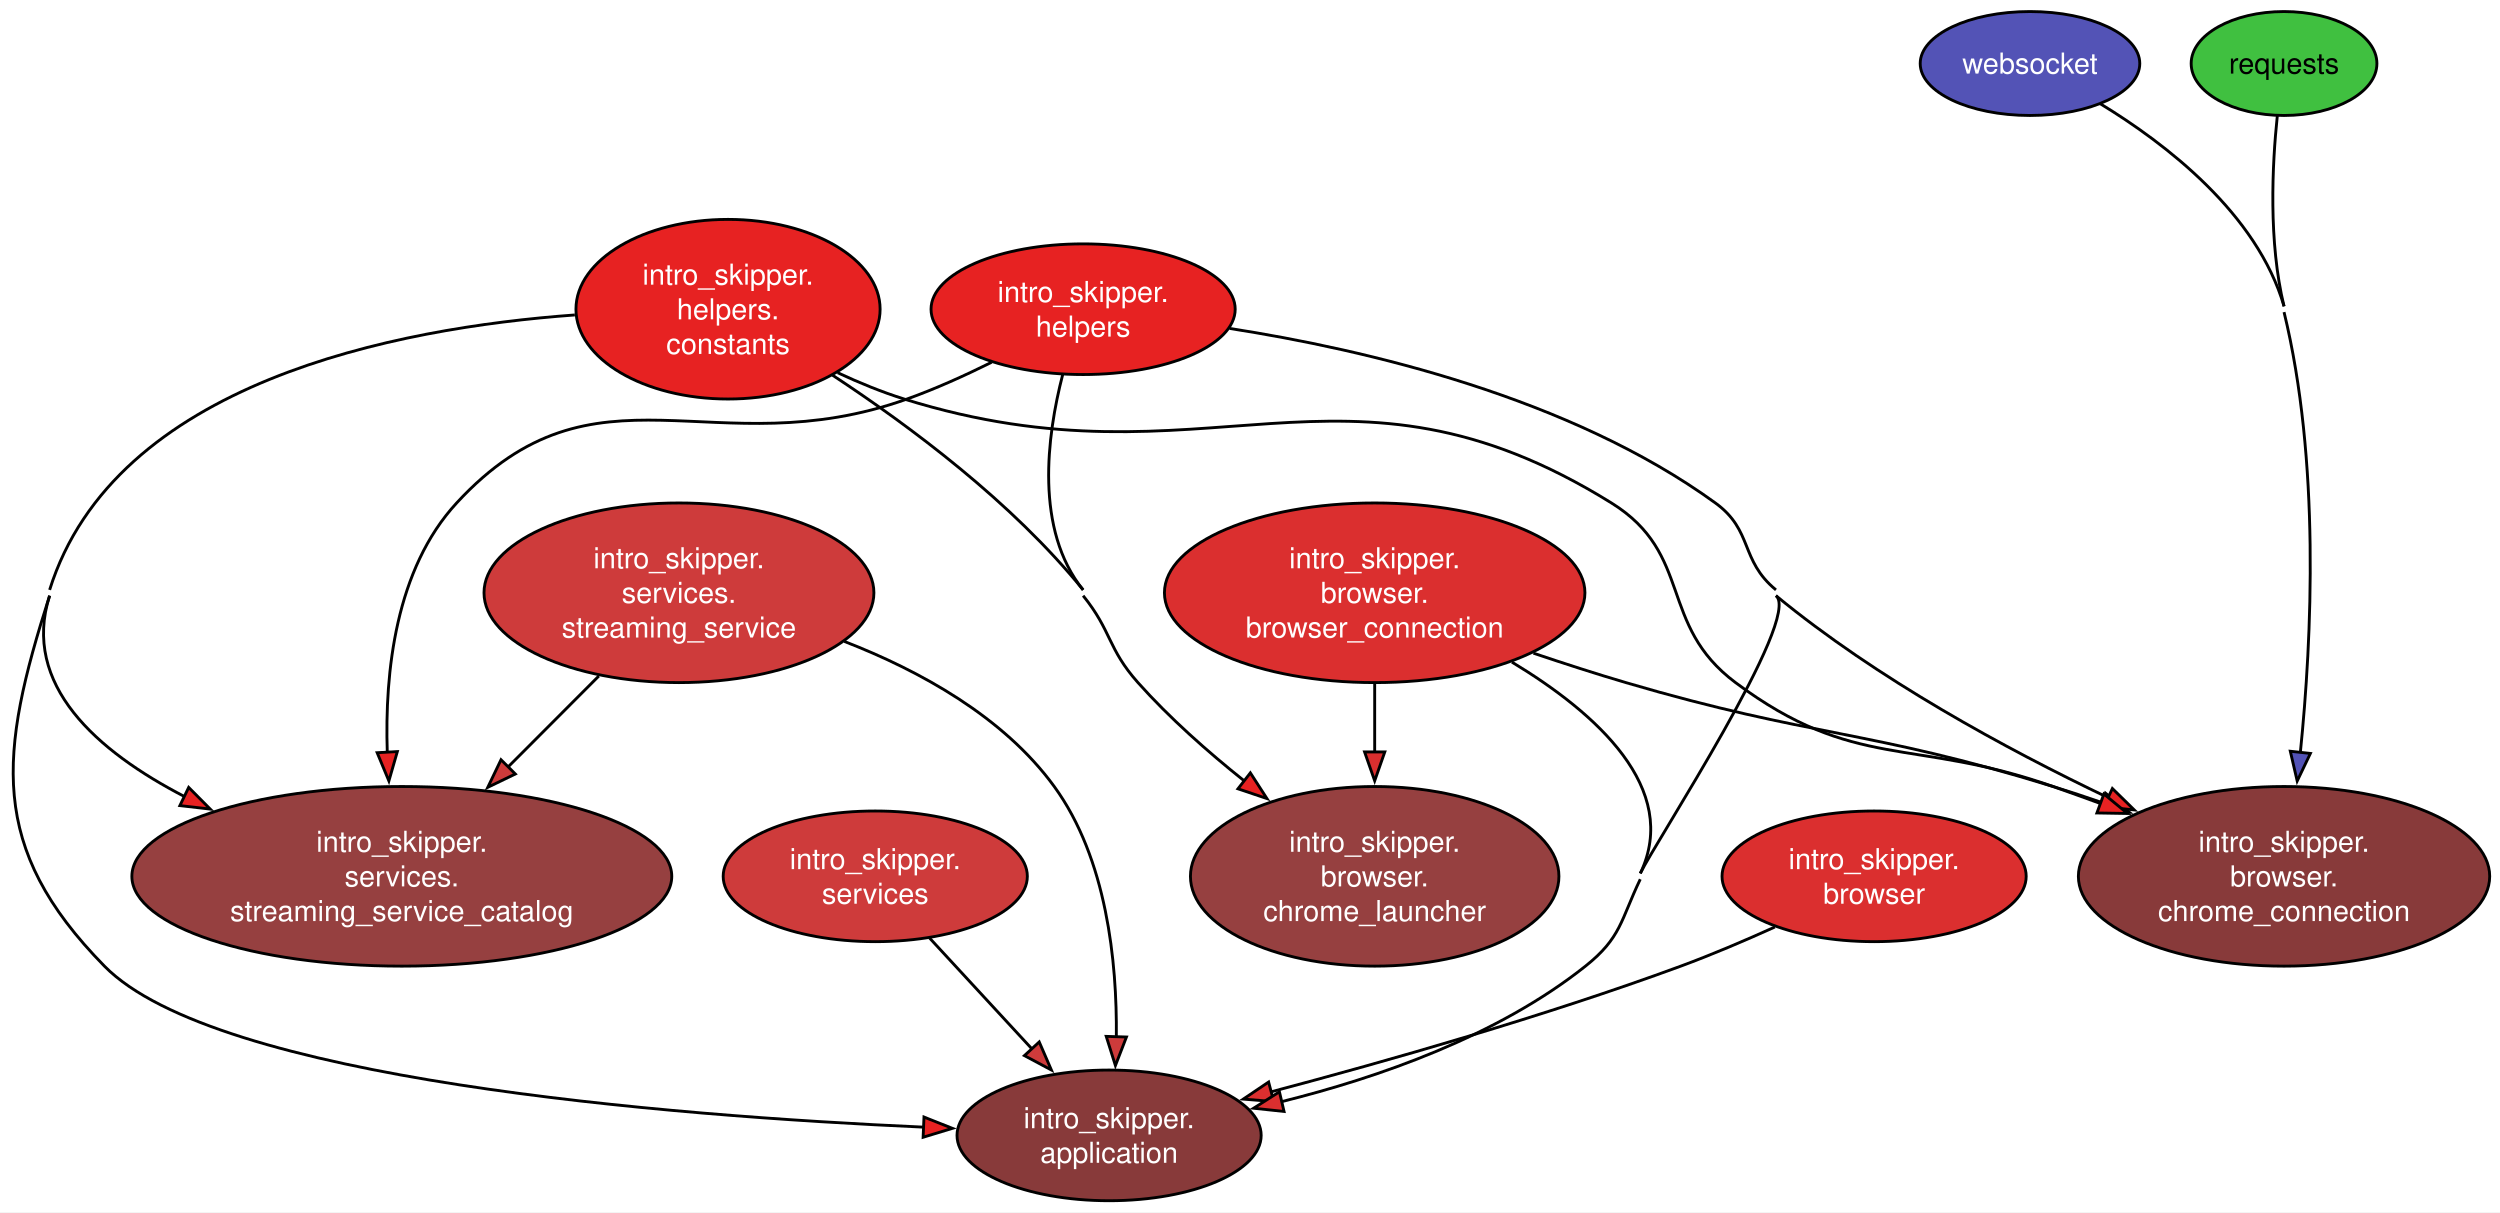
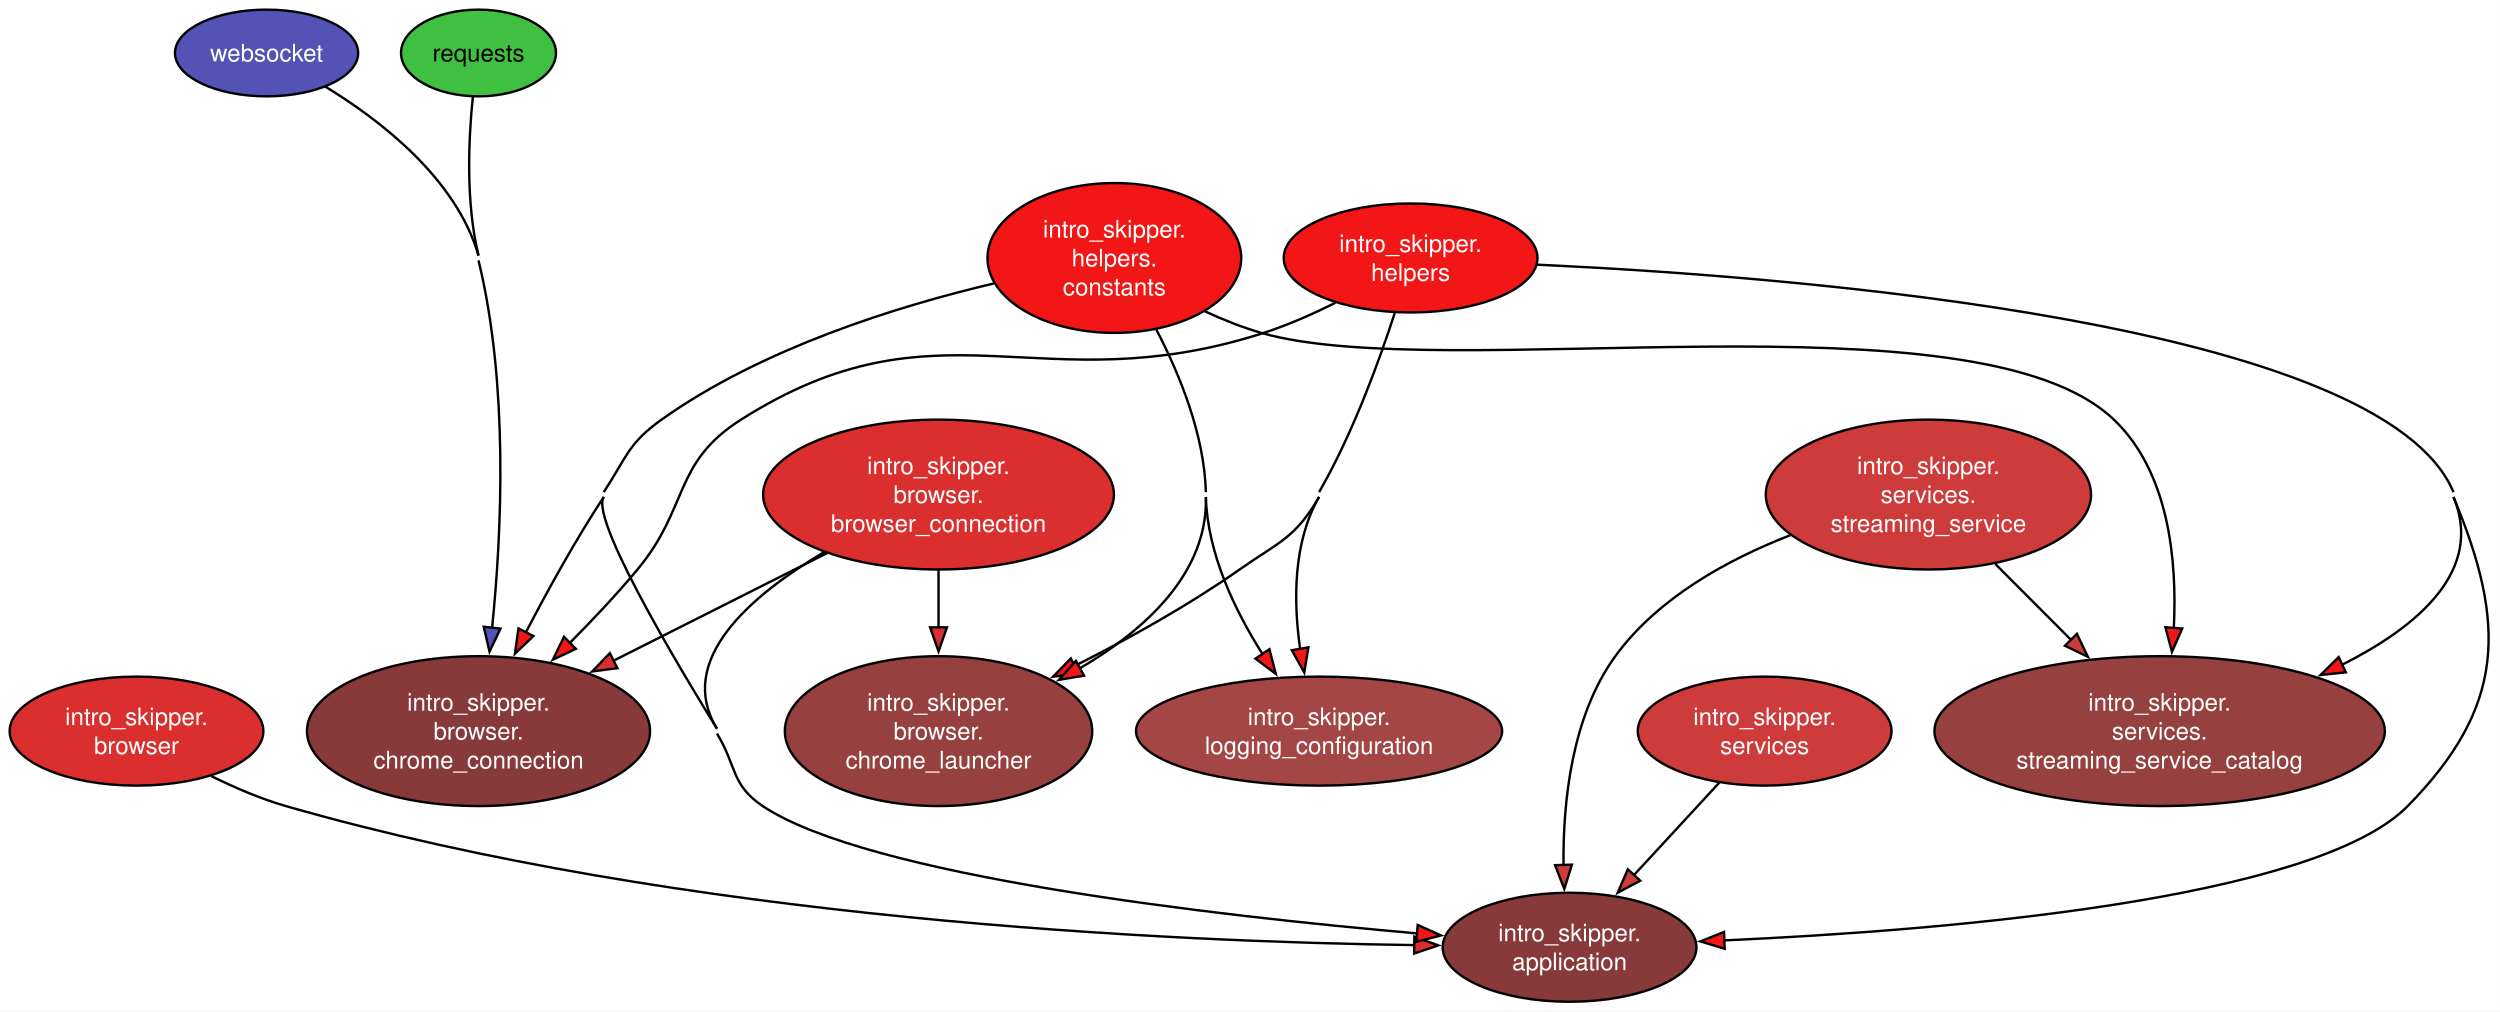
- <svg xmlns="http://www.w3.org/2000/svg" width="866pt" height="420pt" viewBox="0.00 0.00 866.00 420.00">
+ <svg xmlns="http://www.w3.org/2000/svg" width="1038pt" height="420pt" viewBox="0.00 0.00 1038.00 420.00">
  <g id="graph0" class="graph" transform="scale(1 1) rotate(0) translate(4 415.93)">
    <style>.edge&gt;path:hover{stroke-width:8}</style>
-     <polygon fill="white" stroke="none" points="-4,4 -4,-415.93 862.43,-415.93 862.43,4 -4,4" />
+     <polygon fill="white" stroke="none" points="-4,4 -4,-415.93 1033.92,-415.93 1033.92,4 -4,4" />
    <g id="node1" class="node">
      <style>.edge&gt;path:hover{stroke-width:8}</style>
-       <ellipse fill="#883a3a" stroke="black" cx="380.19" cy="-22.63" rx="52.68" ry="22.63" />
-       <text xml:space="preserve" text-anchor="middle" x="380.19" y="-25.13" font-family="Helvetica,sans-Serif" font-size="10.00" fill="#ffffff">intro_skipper.</text>
-       <text xml:space="preserve" text-anchor="middle" x="380.19" y="-13.13" font-family="Helvetica,sans-Serif" font-size="10.00" fill="#ffffff">application</text>
+       <ellipse fill="#883a3a" stroke="black" cx="647.68" cy="-22.63" rx="52.68" ry="22.63" />
+       <text xml:space="preserve" text-anchor="middle" x="647.68" y="-25.13" font-family="Helvetica,sans-Serif" font-size="10.00" fill="#ffffff">intro_skipper.</text>
+       <text xml:space="preserve" text-anchor="middle" x="647.68" y="-13.13" font-family="Helvetica,sans-Serif" font-size="10.00" fill="#ffffff">application</text>
    </g>
    <g id="node2" class="node">
      <style>.edge&gt;path:hover{stroke-width:8}</style>
-       <ellipse fill="#db2f2f" stroke="black" cx="645.19" cy="-112.37" rx="52.68" ry="22.63" />
-       <text xml:space="preserve" text-anchor="middle" x="645.19" y="-114.87" font-family="Helvetica,sans-Serif" font-size="10.00" fill="#ffffff">intro_skipper.</text>
-       <text xml:space="preserve" text-anchor="middle" x="645.19" y="-102.87" font-family="Helvetica,sans-Serif" font-size="10.00" fill="#ffffff">browser</text>
+       <ellipse fill="#db2f2f" stroke="black" cx="52.68" cy="-112.37" rx="52.68" ry="22.63" />
+       <text xml:space="preserve" text-anchor="middle" x="52.68" y="-114.87" font-family="Helvetica,sans-Serif" font-size="10.00" fill="#ffffff">intro_skipper.</text>
+       <text xml:space="preserve" text-anchor="middle" x="52.68" y="-102.87" font-family="Helvetica,sans-Serif" font-size="10.00" fill="#ffffff">browser</text>
    </g>
    <g id="edge1" class="edge">
      <style>.edge&gt;path:hover{stroke-width:8}</style>
-       <path fill="none" stroke="black" d="M610.8,-94.81C600.44,-90.12 588.96,-85.22 578.19,-81.25 531.15,-63.93 476.34,-48.32 436.33,-37.73" />
-       <polygon fill="#db2f2f" stroke="black" points="437.22,-34.35 426.66,-35.2 435.45,-41.12 437.22,-34.35" />
+       <path fill="none" stroke="black" d="M83.7,-93.71C93.35,-88.94 104.21,-84.26 114.68,-81.25 278.98,-34.03 481.88,-24.9 583.43,-23.52" />
+       <polygon fill="#db2f2f" stroke="black" points="583.23,-27.02 593.19,-23.41 583.15,-20.02 583.23,-27.02" />
    </g>
    <g id="node3" class="node">
      <style>.edge&gt;path:hover{stroke-width:8}</style>
-       <ellipse fill="#db2f2f" stroke="black" cx="472.19" cy="-210.59" rx="72.83" ry="31.11" />
-       <text xml:space="preserve" text-anchor="middle" x="472.19" y="-219.09" font-family="Helvetica,sans-Serif" font-size="10.00" fill="#ffffff">intro_skipper.</text>
-       <text xml:space="preserve" text-anchor="middle" x="472.19" y="-207.09" font-family="Helvetica,sans-Serif" font-size="10.00" fill="#ffffff">browser.</text>
-       <text xml:space="preserve" text-anchor="middle" x="472.19" y="-195.09" font-family="Helvetica,sans-Serif" font-size="10.00" fill="#ffffff">browser_connection</text>
+       <ellipse fill="#db2f2f" stroke="black" cx="385.68" cy="-210.59" rx="72.83" ry="31.11" />
+       <text xml:space="preserve" text-anchor="middle" x="385.68" y="-219.09" font-family="Helvetica,sans-Serif" font-size="10.00" fill="#ffffff">intro_skipper.</text>
+       <text xml:space="preserve" text-anchor="middle" x="385.68" y="-207.09" font-family="Helvetica,sans-Serif" font-size="10.00" fill="#ffffff">browser.</text>
+       <text xml:space="preserve" text-anchor="middle" x="385.68" y="-195.09" font-family="Helvetica,sans-Serif" font-size="10.00" fill="#ffffff">browser_connection</text>
    </g>
    <g id="edge2" class="edge">
      <style>.edge&gt;path:hover{stroke-width:8}</style>
-       <path fill="none" stroke="black" d="M519.72,-186.58C548.91,-168.97 578.25,-142.77 564.19,-113.37" />
-       <path fill="none" stroke="black" d="M564.19,-111.37C557.37,-97.09 557.58,-91.11 545.19,-81.25 514.79,-57.07 473.53,-42.66 439.87,-34.3" />
-       <polygon fill="#db2f2f" stroke="black" points="440.79,-30.92 430.25,-32.04 439.19,-37.74 440.79,-30.92" />
+       <path fill="none" stroke="black" d="M338.29,-186.76C307.6,-168.66 276.32,-141.76 293.68,-113.37" />
    </g>
    <g id="node4" class="node">
      <style>.edge&gt;path:hover{stroke-width:8}</style>
-       <ellipse fill="#883a3a" stroke="black" cx="787.19" cy="-112.37" rx="71.24" ry="31.11" />
-       <text xml:space="preserve" text-anchor="middle" x="787.19" y="-120.87" font-family="Helvetica,sans-Serif" font-size="10.00" fill="#ffffff">intro_skipper.</text>
-       <text xml:space="preserve" text-anchor="middle" x="787.19" y="-108.87" font-family="Helvetica,sans-Serif" font-size="10.00" fill="#ffffff">browser.</text>
-       <text xml:space="preserve" text-anchor="middle" x="787.19" y="-96.87" font-family="Helvetica,sans-Serif" font-size="10.00" fill="#ffffff">chrome_connection</text>
+       <ellipse fill="#883a3a" stroke="black" cx="194.68" cy="-112.37" rx="71.24" ry="31.11" />
+       <text xml:space="preserve" text-anchor="middle" x="194.68" y="-120.87" font-family="Helvetica,sans-Serif" font-size="10.00" fill="#ffffff">intro_skipper.</text>
+       <text xml:space="preserve" text-anchor="middle" x="194.68" y="-108.87" font-family="Helvetica,sans-Serif" font-size="10.00" fill="#ffffff">browser.</text>
+       <text xml:space="preserve" text-anchor="middle" x="194.68" y="-96.87" font-family="Helvetica,sans-Serif" font-size="10.00" fill="#ffffff">chrome_connection</text>
    </g>
    <g id="edge3" class="edge">
      <style>.edge&gt;path:hover{stroke-width:8}</style>
-       <path fill="none" stroke="black" d="M527.17,-189.68C537.74,-186.11 548.76,-182.55 559.19,-179.48 624.14,-160.39 642.51,-163.44 707.19,-143.48 712.86,-141.73 718.72,-139.79 724.56,-137.77" />
-       <polygon fill="#db2f2f" stroke="black" points="725.33,-141.2 733.58,-134.56 722.99,-134.61 725.33,-141.2" />
+       <path fill="none" stroke="black" d="M339.44,-186.3C312.7,-172.83 278.85,-155.77 250.62,-141.55" />
+       <polygon fill="#db2f2f" stroke="black" points="252.35,-138.5 241.84,-137.13 249.2,-144.75 252.35,-138.5" />
    </g>
    <g id="node5" class="node">
      <style>.edge&gt;path:hover{stroke-width:8}</style>
-       <ellipse fill="#964040" stroke="black" cx="472.19" cy="-112.37" rx="63.82" ry="31.11" />
-       <text xml:space="preserve" text-anchor="middle" x="472.19" y="-120.87" font-family="Helvetica,sans-Serif" font-size="10.00" fill="#ffffff">intro_skipper.</text>
-       <text xml:space="preserve" text-anchor="middle" x="472.19" y="-108.87" font-family="Helvetica,sans-Serif" font-size="10.00" fill="#ffffff">browser.</text>
-       <text xml:space="preserve" text-anchor="middle" x="472.19" y="-96.87" font-family="Helvetica,sans-Serif" font-size="10.00" fill="#ffffff">chrome_launcher</text>
+       <ellipse fill="#964040" stroke="black" cx="385.68" cy="-112.37" rx="63.82" ry="31.11" />
+       <text xml:space="preserve" text-anchor="middle" x="385.68" y="-120.87" font-family="Helvetica,sans-Serif" font-size="10.00" fill="#ffffff">intro_skipper.</text>
+       <text xml:space="preserve" text-anchor="middle" x="385.68" y="-108.87" font-family="Helvetica,sans-Serif" font-size="10.00" fill="#ffffff">browser.</text>
+       <text xml:space="preserve" text-anchor="middle" x="385.68" y="-96.87" font-family="Helvetica,sans-Serif" font-size="10.00" fill="#ffffff">chrome_launcher</text>
    </g>
    <g id="edge4" class="edge">
      <style>.edge&gt;path:hover{stroke-width:8}</style>
-       <path fill="none" stroke="black" d="M472.19,-179.15C472.19,-171.6 472.19,-163.38 472.19,-155.39" />
-       <polygon fill="#db2f2f" stroke="black" points="475.69,-155.46 472.19,-145.46 468.69,-155.46 475.69,-155.46" />
+       <path fill="none" stroke="black" d="M385.68,-179.15C385.68,-171.6 385.68,-163.38 385.68,-155.39" />
+       <polygon fill="#db2f2f" stroke="black" points="389.18,-155.46 385.68,-145.46 382.18,-155.46 389.18,-155.46" />
    </g>
    <g id="node6" class="node">
      <style>.edge&gt;path:hover{stroke-width:8}</style>
-       <ellipse fill="#e72222" stroke="black" cx="371.19" cy="-308.82" rx="52.68" ry="22.63" />
-       <text xml:space="preserve" text-anchor="middle" x="371.19" y="-311.32" font-family="Helvetica,sans-Serif" font-size="10.00" fill="#ffffff">intro_skipper.</text>
-       <text xml:space="preserve" text-anchor="middle" x="371.19" y="-299.32" font-family="Helvetica,sans-Serif" font-size="10.00" fill="#ffffff">helpers</text>
+       <ellipse fill="#f31616" stroke="black" cx="581.68" cy="-308.82" rx="52.68" ry="22.63" />
+       <text xml:space="preserve" text-anchor="middle" x="581.68" y="-311.32" font-family="Helvetica,sans-Serif" font-size="10.00" fill="#ffffff">intro_skipper.</text>
+       <text xml:space="preserve" text-anchor="middle" x="581.68" y="-299.32" font-family="Helvetica,sans-Serif" font-size="10.00" fill="#ffffff">helpers</text>
    </g>
    <g id="edge5" class="edge">
      <style>.edge&gt;path:hover{stroke-width:8}</style>
-       <path fill="none" stroke="black" d="M611.19,-209.59C620.38,-202.03 569.32,-124.1 564.19,-113.37" />
-       <path fill="none" stroke="black" d="M421.92,-302.16C469.24,-294.78 539.88,-278.2 590.19,-241.71 603.4,-232.13 598.6,-221.97 611.19,-211.59" />
+       <path fill="none" stroke="black" d="M1014.68,-209.59C1036.92,-156.39 1036.1,-122.37 995.68,-81.25 957.12,-42.03 801.34,-29.48 711.82,-25.48" />
+       <polygon fill="#f31616" stroke="black" points="712.1,-21.99 701.96,-25.07 711.81,-28.98 712.1,-21.99" />
    </g>
    <g id="edge6" class="edge">
      <style>.edge&gt;path:hover{stroke-width:8}</style>
-       <path fill="none" stroke="black" d="M611.19,-209.59C646.05,-180.87 690.76,-156.56 726.4,-139.55" />
-       <polygon fill="#e72222" stroke="black" points="727.73,-142.79 735.3,-135.38 724.76,-136.46 727.73,-142.79" />
+       <path fill="none" stroke="black" d="M550.44,-290.21C541.11,-285.55 530.68,-280.93 520.68,-277.71 427.62,-247.74 386.24,-294.07 303.68,-241.71 275.29,-223.7 282.2,-205.31 260.68,-179.48 252,-169.06 241.95,-158.4 232.36,-148.76" />
+       <polygon fill="#f31616" stroke="black" points="235.09,-146.54 225.52,-142 230.17,-151.52 235.09,-146.54" />
    </g>
    <g id="edge7" class="edge">
      <style>.edge&gt;path:hover{stroke-width:8}</style>
-       <path fill="none" stroke="black" d="M364.11,-286.14C358.6,-264.78 354.4,-232.39 371.19,-211.59" />
+       <path fill="none" stroke="black" d="M543.68,-209.59C533.76,-192.39 526.92,-190.9 510.68,-179.48 489.36,-164.48 464.22,-150.55 442.1,-139.38" />
+       <polygon fill="#f31616" stroke="black" points="443.71,-136.28 433.2,-134.96 440.6,-142.55 443.71,-136.28" />
+       <path fill="none" stroke="black" d="M575.1,-285.96C568.59,-265.9 557.59,-235.71 543.68,-211.59" />
+     </g>
+     <g id="node8" class="node">
+       <style>.edge&gt;path:hover{stroke-width:8}</style>
+       <ellipse fill="#a44646" stroke="black" cx="543.68" cy="-112.37" rx="76.01" ry="22.63" />
+       <text xml:space="preserve" text-anchor="middle" x="543.68" y="-114.87" font-family="Helvetica,sans-Serif" font-size="10.00" fill="#ffffff">intro_skipper.</text>
+       <text xml:space="preserve" text-anchor="middle" x="543.68" y="-102.87" font-family="Helvetica,sans-Serif" font-size="10.00" fill="#ffffff">logging_configuration</text>
+     </g>
+     <g id="edge8" class="edge">
+       <style>.edge&gt;path:hover{stroke-width:8}</style>
+       <path fill="none" stroke="black" d="M543.68,-209.59C532.78,-190.69 533,-166.02 535.83,-146.4" />
+       <polygon fill="#f31616" stroke="black" points="539.25,-147.16 537.54,-136.71 532.36,-145.95 539.25,-147.16" />
+     </g>
+     <g id="node11" class="node">
+       <style>.edge&gt;path:hover{stroke-width:8}</style>
+       <ellipse fill="#964040" stroke="black" cx="892.68" cy="-112.37" rx="93.51" ry="31.11" />
+       <text xml:space="preserve" text-anchor="middle" x="892.68" y="-120.87" font-family="Helvetica,sans-Serif" font-size="10.00" fill="#ffffff">intro_skipper.</text>
+       <text xml:space="preserve" text-anchor="middle" x="892.68" y="-108.87" font-family="Helvetica,sans-Serif" font-size="10.00" fill="#ffffff">services.</text>
+       <text xml:space="preserve" text-anchor="middle" x="892.68" y="-96.87" font-family="Helvetica,sans-Serif" font-size="10.00" fill="#ffffff">streaming_service_catalog</text>
+     </g>
+     <g id="edge9" class="edge">
+       <style>.edge&gt;path:hover{stroke-width:8}</style>
+       <path fill="none" stroke="black" d="M634.17,-306.05C742.94,-300.98 985.31,-281.84 1014.68,-211.59" />
+       <path fill="none" stroke="black" d="M1014.68,-209.59C1027.41,-179.14 1000.11,-155.82 968.13,-139.77" />
+       <polygon fill="#f31616" stroke="black" points="970,-136.78 959.46,-135.67 967.01,-143.11 970,-136.78" />
+     </g>
+     <g id="node7" class="node">
+       <style>.edge&gt;path:hover{stroke-width:8}</style>
+       <ellipse fill="#f31616" stroke="black" cx="458.68" cy="-308.82" rx="52.68" ry="31.11" />
+       <text xml:space="preserve" text-anchor="middle" x="458.68" y="-317.32" font-family="Helvetica,sans-Serif" font-size="10.00" fill="#ffffff">intro_skipper.</text>
+       <text xml:space="preserve" text-anchor="middle" x="458.68" y="-305.32" font-family="Helvetica,sans-Serif" font-size="10.00" fill="#ffffff">helpers.</text>
+       <text xml:space="preserve" text-anchor="middle" x="458.68" y="-293.32" font-family="Helvetica,sans-Serif" font-size="10.00" fill="#ffffff">constants</text>
+     </g>
+     <g id="edge10" class="edge">
+       <style>.edge&gt;path:hover{stroke-width:8}</style>
+       <path fill="none" stroke="black" d="M293.68,-111.37C301.93,-97.87 299.52,-90.05 312.68,-81.25 356.19,-52.18 500.19,-35.73 584.57,-28.37" />
+       <polygon fill="#f31616" stroke="black" points="584.63,-31.88 594.3,-27.54 584.04,-24.9 584.63,-31.88" />
+       <path fill="none" stroke="black" d="M246.68,-209.59C240.15,-199.65 287.47,-123.52 293.68,-113.37" />
+     </g>
+     <g id="edge11" class="edge">
+       <style>.edge&gt;path:hover{stroke-width:8}</style>
+       <path fill="none" stroke="black" d="M246.68,-209.59C234.91,-191.68 223.42,-170.86 214.24,-153.18" />
+       <polygon fill="#f31616" stroke="black" points="217.48,-151.83 209.81,-144.52 211.25,-155.02 217.48,-151.83" />
+       <path fill="none" stroke="black" d="M408.81,-298.29C368.73,-288.84 312.41,-271.38 270.68,-241.71 256.73,-231.79 256.08,-225.9 246.68,-211.59" />
+     </g>
+     <g id="edge12" class="edge">
+       <style>.edge&gt;path:hover{stroke-width:8}</style>
+       <path fill="none" stroke="black" d="M476.12,-279.06C485.8,-260.51 496.03,-235.47 496.68,-211.59" />
+       <path fill="none" stroke="black" d="M496.68,-209.59C497.54,-177.92 471.42,-154.32 444.31,-138.43" />
+       <polygon fill="#f31616" stroke="black" points="446.09,-135.41 435.64,-133.65 442.71,-141.54 446.09,-135.41" />
+     </g>
+     <g id="edge13" class="edge">
+       <style>.edge&gt;path:hover{stroke-width:8}</style>
+       <path fill="none" stroke="black" d="M496.68,-209.59C497.32,-186.07 508.81,-162.29 520.27,-144.25" />
+       <polygon fill="#f31616" stroke="black" points="523.06,-146.37 525.72,-136.12 517.25,-142.47 523.06,-146.37" />
+     </g>
+     <g id="edge14" class="edge">
+       <style>.edge&gt;path:hover{stroke-width:8}</style>
+       <path fill="none" stroke="black" d="M496.24,-286.69C503.81,-283.18 511.85,-279.96 519.68,-277.71 595.67,-255.86 816.51,-296.33 873.68,-241.71 896.51,-219.89 900.03,-183.49 898.55,-155.01" />
+       <polygon fill="#f31616" stroke="black" points="902.06,-154.96 897.8,-145.26 895.08,-155.5 902.06,-154.96" />
+     </g>
+     <g id="node9" class="node">
+       <style>.edge&gt;path:hover{stroke-width:8}</style>
+       <ellipse fill="#ce3b3b" stroke="black" cx="728.68" cy="-112.37" rx="52.68" ry="22.63" />
+       <text xml:space="preserve" text-anchor="middle" x="728.68" y="-114.87" font-family="Helvetica,sans-Serif" font-size="10.00" fill="#ffffff">intro_skipper.</text>
+       <text xml:space="preserve" text-anchor="middle" x="728.68" y="-102.87" font-family="Helvetica,sans-Serif" font-size="10.00" fill="#ffffff">services</text>
+     </g>
+     <g id="edge15" class="edge">
+       <style>.edge&gt;path:hover{stroke-width:8}</style>
+       <path fill="none" stroke="black" d="M709.89,-91.02C699.34,-79.58 685.99,-65.12 674.36,-52.53" />
+       <polygon fill="#ce3b3b" stroke="black" points="677.03,-50.26 667.67,-45.28 671.88,-55 677.03,-50.26" />
    </g>
    <g id="node10" class="node">
      <style>.edge&gt;path:hover{stroke-width:8}</style>
-       <ellipse fill="#964040" stroke="black" cx="135.19" cy="-112.37" rx="93.51" ry="31.11" />
-       <text xml:space="preserve" text-anchor="middle" x="135.19" y="-120.87" font-family="Helvetica,sans-Serif" font-size="10.00" fill="#ffffff">intro_skipper.</text>
-       <text xml:space="preserve" text-anchor="middle" x="135.19" y="-108.87" font-family="Helvetica,sans-Serif" font-size="10.00" fill="#ffffff">services.</text>
-       <text xml:space="preserve" text-anchor="middle" x="135.19" y="-96.87" font-family="Helvetica,sans-Serif" font-size="10.00" fill="#ffffff">streaming_service_catalog</text>
-     </g>
-     <g id="edge8" class="edge">
-       <style>.edge&gt;path:hover{stroke-width:8}</style>
-       <path fill="none" stroke="black" d="M339.51,-290.45C330.25,-285.85 319.98,-281.2 310.19,-277.71 243.17,-253.8 202.46,-293.99 154.19,-241.71 133.07,-218.83 129.22,-183.23 130.15,-155.32" />
-       <polygon fill="#e72222" stroke="black" points="133.64,-155.59 130.71,-145.41 126.65,-155.19 133.64,-155.59" />
-     </g>
-     <g id="node7" class="node">
-       <style>.edge&gt;path:hover{stroke-width:8}</style>
-       <ellipse fill="#e72222" stroke="black" cx="248.19" cy="-308.82" rx="52.68" ry="31.11" />
-       <text xml:space="preserve" text-anchor="middle" x="248.19" y="-317.32" font-family="Helvetica,sans-Serif" font-size="10.00" fill="#ffffff">intro_skipper.</text>
-       <text xml:space="preserve" text-anchor="middle" x="248.19" y="-305.32" font-family="Helvetica,sans-Serif" font-size="10.00" fill="#ffffff">helpers.</text>
-       <text xml:space="preserve" text-anchor="middle" x="248.19" y="-293.32" font-family="Helvetica,sans-Serif" font-size="10.00" fill="#ffffff">constants</text>
-     </g>
-     <g id="edge9" class="edge">
-       <style>.edge&gt;path:hover{stroke-width:8}</style>
-       <path fill="none" stroke="black" d="M13.19,-209.59C-4.37,-154.67 -8.23,-122.37 32.19,-81.25 70.75,-42.03 226.53,-29.48 316.05,-25.48" />
-       <polygon fill="#e72222" stroke="black" points="316.07,-28.98 325.91,-25.07 315.77,-21.99 316.07,-28.98" />
-       <path fill="none" stroke="black" d="M195.13,-306.83C133.01,-302.3 35.73,-283.53 13.19,-211.59" />
-     </g>
-     <g id="edge10" class="edge">
-       <style>.edge&gt;path:hover{stroke-width:8}</style>
-       <path fill="none" stroke="black" d="M286.16,-286.82C293.63,-283.34 301.53,-280.1 309.19,-277.71 414.26,-244.95 460.71,-299.79 554.19,-241.71 582.75,-223.96 570.25,-199.59 597.19,-179.48 638.42,-148.71 658.66,-160.55 707.19,-143.48 712.57,-141.59 718.13,-139.59 723.7,-137.55" />
-       <polygon fill="#e72222" stroke="black" points="724.79,-140.88 732.96,-134.14 722.37,-134.32 724.79,-140.88" />
-     </g>
-     <g id="edge11" class="edge">
-       <style>.edge&gt;path:hover{stroke-width:8}</style>
-       <path fill="none" stroke="black" d="M371.19,-209.59C381.13,-197.28 379.67,-191.3 390.19,-179.48 401.06,-167.28 414.32,-155.55 426.99,-145.44" />
-       <polygon fill="#e72222" stroke="black" points="429.12,-148.21 434.87,-139.31 424.83,-142.69 429.12,-148.21" />
-       <path fill="none" stroke="black" d="M284.41,-285.94C311.06,-268.43 346.75,-241.86 371.19,-211.59" />
-     </g>
-     <g id="edge12" class="edge">
-       <style>.edge&gt;path:hover{stroke-width:8}</style>
-       <path fill="none" stroke="black" d="M13.19,-209.59C3.33,-178.76 29.53,-155.69 60.14,-139.88" />
-       <polygon fill="#e72222" stroke="black" points="61.36,-143.17 68.83,-135.66 58.31,-136.87 61.36,-143.17" />
-     </g>
-     <g id="node8" class="node">
-       <style>.edge&gt;path:hover{stroke-width:8}</style>
-       <ellipse fill="#ce3b3b" stroke="black" cx="299.19" cy="-112.37" rx="52.68" ry="22.63" />
-       <text xml:space="preserve" text-anchor="middle" x="299.19" y="-114.87" font-family="Helvetica,sans-Serif" font-size="10.00" fill="#ffffff">intro_skipper.</text>
-       <text xml:space="preserve" text-anchor="middle" x="299.19" y="-102.87" font-family="Helvetica,sans-Serif" font-size="10.00" fill="#ffffff">services</text>
-     </g>
-     <g id="edge13" class="edge">
-       <style>.edge&gt;path:hover{stroke-width:8}</style>
-       <path fill="none" stroke="black" d="M317.98,-91.02C328.54,-79.58 341.89,-65.12 353.51,-52.53" />
-       <polygon fill="#ce3b3b" stroke="black" points="355.99,-55 360.2,-45.28 350.85,-50.26 355.99,-55" />
-     </g>
-     <g id="node9" class="node">
-       <style>.edge&gt;path:hover{stroke-width:8}</style>
-       <ellipse fill="#ce3b3b" stroke="black" cx="231.19" cy="-210.59" rx="67.53" ry="31.11" />
-       <text xml:space="preserve" text-anchor="middle" x="231.19" y="-219.09" font-family="Helvetica,sans-Serif" font-size="10.00" fill="#ffffff">intro_skipper.</text>
-       <text xml:space="preserve" text-anchor="middle" x="231.19" y="-207.09" font-family="Helvetica,sans-Serif" font-size="10.00" fill="#ffffff">services.</text>
-       <text xml:space="preserve" text-anchor="middle" x="231.19" y="-195.09" font-family="Helvetica,sans-Serif" font-size="10.00" fill="#ffffff">streaming_service</text>
-     </g>
-     <g id="edge14" class="edge">
-       <style>.edge&gt;path:hover{stroke-width:8}</style>
-       <path fill="none" stroke="black" d="M288.47,-193.74C314.63,-183.58 343.62,-167.64 361.19,-143.48 379.38,-118.47 382.96,-82.75 382.7,-56.82" />
-       <polygon fill="#ce3b3b" stroke="black" points="386.2,-56.71 382.38,-46.82 379.2,-56.93 386.2,-56.71" />
-     </g>
-     <g id="edge15" class="edge">
-       <style>.edge&gt;path:hover{stroke-width:8}</style>
-       <path fill="none" stroke="black" d="M203.43,-181.76C193.54,-171.85 182.25,-160.54 171.75,-150.01" />
-       <polygon fill="#ce3b3b" stroke="black" points="174.51,-147.82 164.97,-143.21 169.55,-152.76 174.51,-147.82" />
-     </g>
-     <g id="node11" class="node">
-       <style>.edge&gt;path:hover{stroke-width:8}</style>
-       <ellipse fill="#40c040" stroke="black" cx="787.19" cy="-393.93" rx="32.17" ry="18" />
-       <text xml:space="preserve" text-anchor="middle" x="787.19" y="-390.43" font-family="Helvetica,sans-Serif" font-size="10.00" fill="#000000">requests</text>
+       <ellipse fill="#ce3b3b" stroke="black" cx="796.68" cy="-210.59" rx="67.53" ry="31.11" />
+       <text xml:space="preserve" text-anchor="middle" x="796.68" y="-219.09" font-family="Helvetica,sans-Serif" font-size="10.00" fill="#ffffff">intro_skipper.</text>
+       <text xml:space="preserve" text-anchor="middle" x="796.68" y="-207.09" font-family="Helvetica,sans-Serif" font-size="10.00" fill="#ffffff">services.</text>
+       <text xml:space="preserve" text-anchor="middle" x="796.68" y="-195.09" font-family="Helvetica,sans-Serif" font-size="10.00" fill="#ffffff">streaming_service</text>
    </g>
    <g id="edge16" class="edge">
      <style>.edge&gt;path:hover{stroke-width:8}</style>
-       <path fill="none" stroke="black" d="M784.86,-375.78C783.08,-358.77 781.77,-332.11 787.19,-309.82" />
+       <path fill="none" stroke="black" d="M739.4,-193.74C713.25,-183.58 684.25,-167.64 666.68,-143.48 648.49,-118.47 644.92,-82.75 645.17,-56.82" />
+       <polygon fill="#ce3b3b" stroke="black" points="648.67,-56.93 645.49,-46.82 641.67,-56.71 648.67,-56.93" />
+     </g>
+     <g id="edge17" class="edge">
+       <style>.edge&gt;path:hover{stroke-width:8}</style>
+       <path fill="none" stroke="black" d="M824.45,-181.76C834.33,-171.85 845.62,-160.54 856.13,-150.01" />
+       <polygon fill="#ce3b3b" stroke="black" points="858.32,-152.76 862.9,-143.21 853.36,-147.82 858.32,-152.76" />
    </g>
    <g id="node12" class="node">
      <style>.edge&gt;path:hover{stroke-width:8}</style>
-       <ellipse fill="#5353b6" stroke="black" cx="699.19" cy="-393.93" rx="38.03" ry="18" />
-       <text xml:space="preserve" text-anchor="middle" x="699.19" y="-390.43" font-family="Helvetica,sans-Serif" font-size="10.00" fill="#ffffff">websocket</text>
+       <ellipse fill="#40c040" stroke="black" cx="194.68" cy="-393.93" rx="32.17" ry="18" />
+       <text xml:space="preserve" text-anchor="middle" x="194.68" y="-390.43" font-family="Helvetica,sans-Serif" font-size="10.00" fill="#000000">requests</text>
    </g>
-     <g id="edge17" class="edge">
+     <g id="edge18" class="edge">
      <style>.edge&gt;path:hover{stroke-width:8}</style>
-       <path fill="none" stroke="black" d="M787.19,-307.82C799.69,-256.43 796.89,-195.11 792.84,-155.27" />
-       <polygon fill="#5353b6" stroke="black" points="796.32,-154.94 791.75,-145.38 789.36,-155.7 796.32,-154.94" />
-       <path fill="none" stroke="black" d="M723.52,-380C746.2,-366.2 777.9,-341.91 787.19,-309.82" />
+       <path fill="none" stroke="black" d="M192.34,-375.78C190.57,-358.77 189.26,-332.11 194.68,-309.82" />
+     </g>
+     <g id="node13" class="node">
+       <style>.edge&gt;path:hover{stroke-width:8}</style>
+       <ellipse fill="#5353b6" stroke="black" cx="106.68" cy="-393.93" rx="38.03" ry="18" />
+       <text xml:space="preserve" text-anchor="middle" x="106.68" y="-390.43" font-family="Helvetica,sans-Serif" font-size="10.00" fill="#ffffff">websocket</text>
+     </g>
+     <g id="edge19" class="edge">
+       <style>.edge&gt;path:hover{stroke-width:8}</style>
+       <path fill="none" stroke="black" d="M194.68,-307.82C207.18,-256.43 204.38,-195.11 200.32,-155.27" />
+       <polygon fill="#5353b6" stroke="black" points="203.81,-154.94 199.24,-145.38 196.85,-155.7 203.81,-154.94" />
+       <path fill="none" stroke="black" d="M131.01,-380C153.69,-366.2 185.39,-341.91 194.68,-309.82" />
    </g>
  </g>
</svg>
